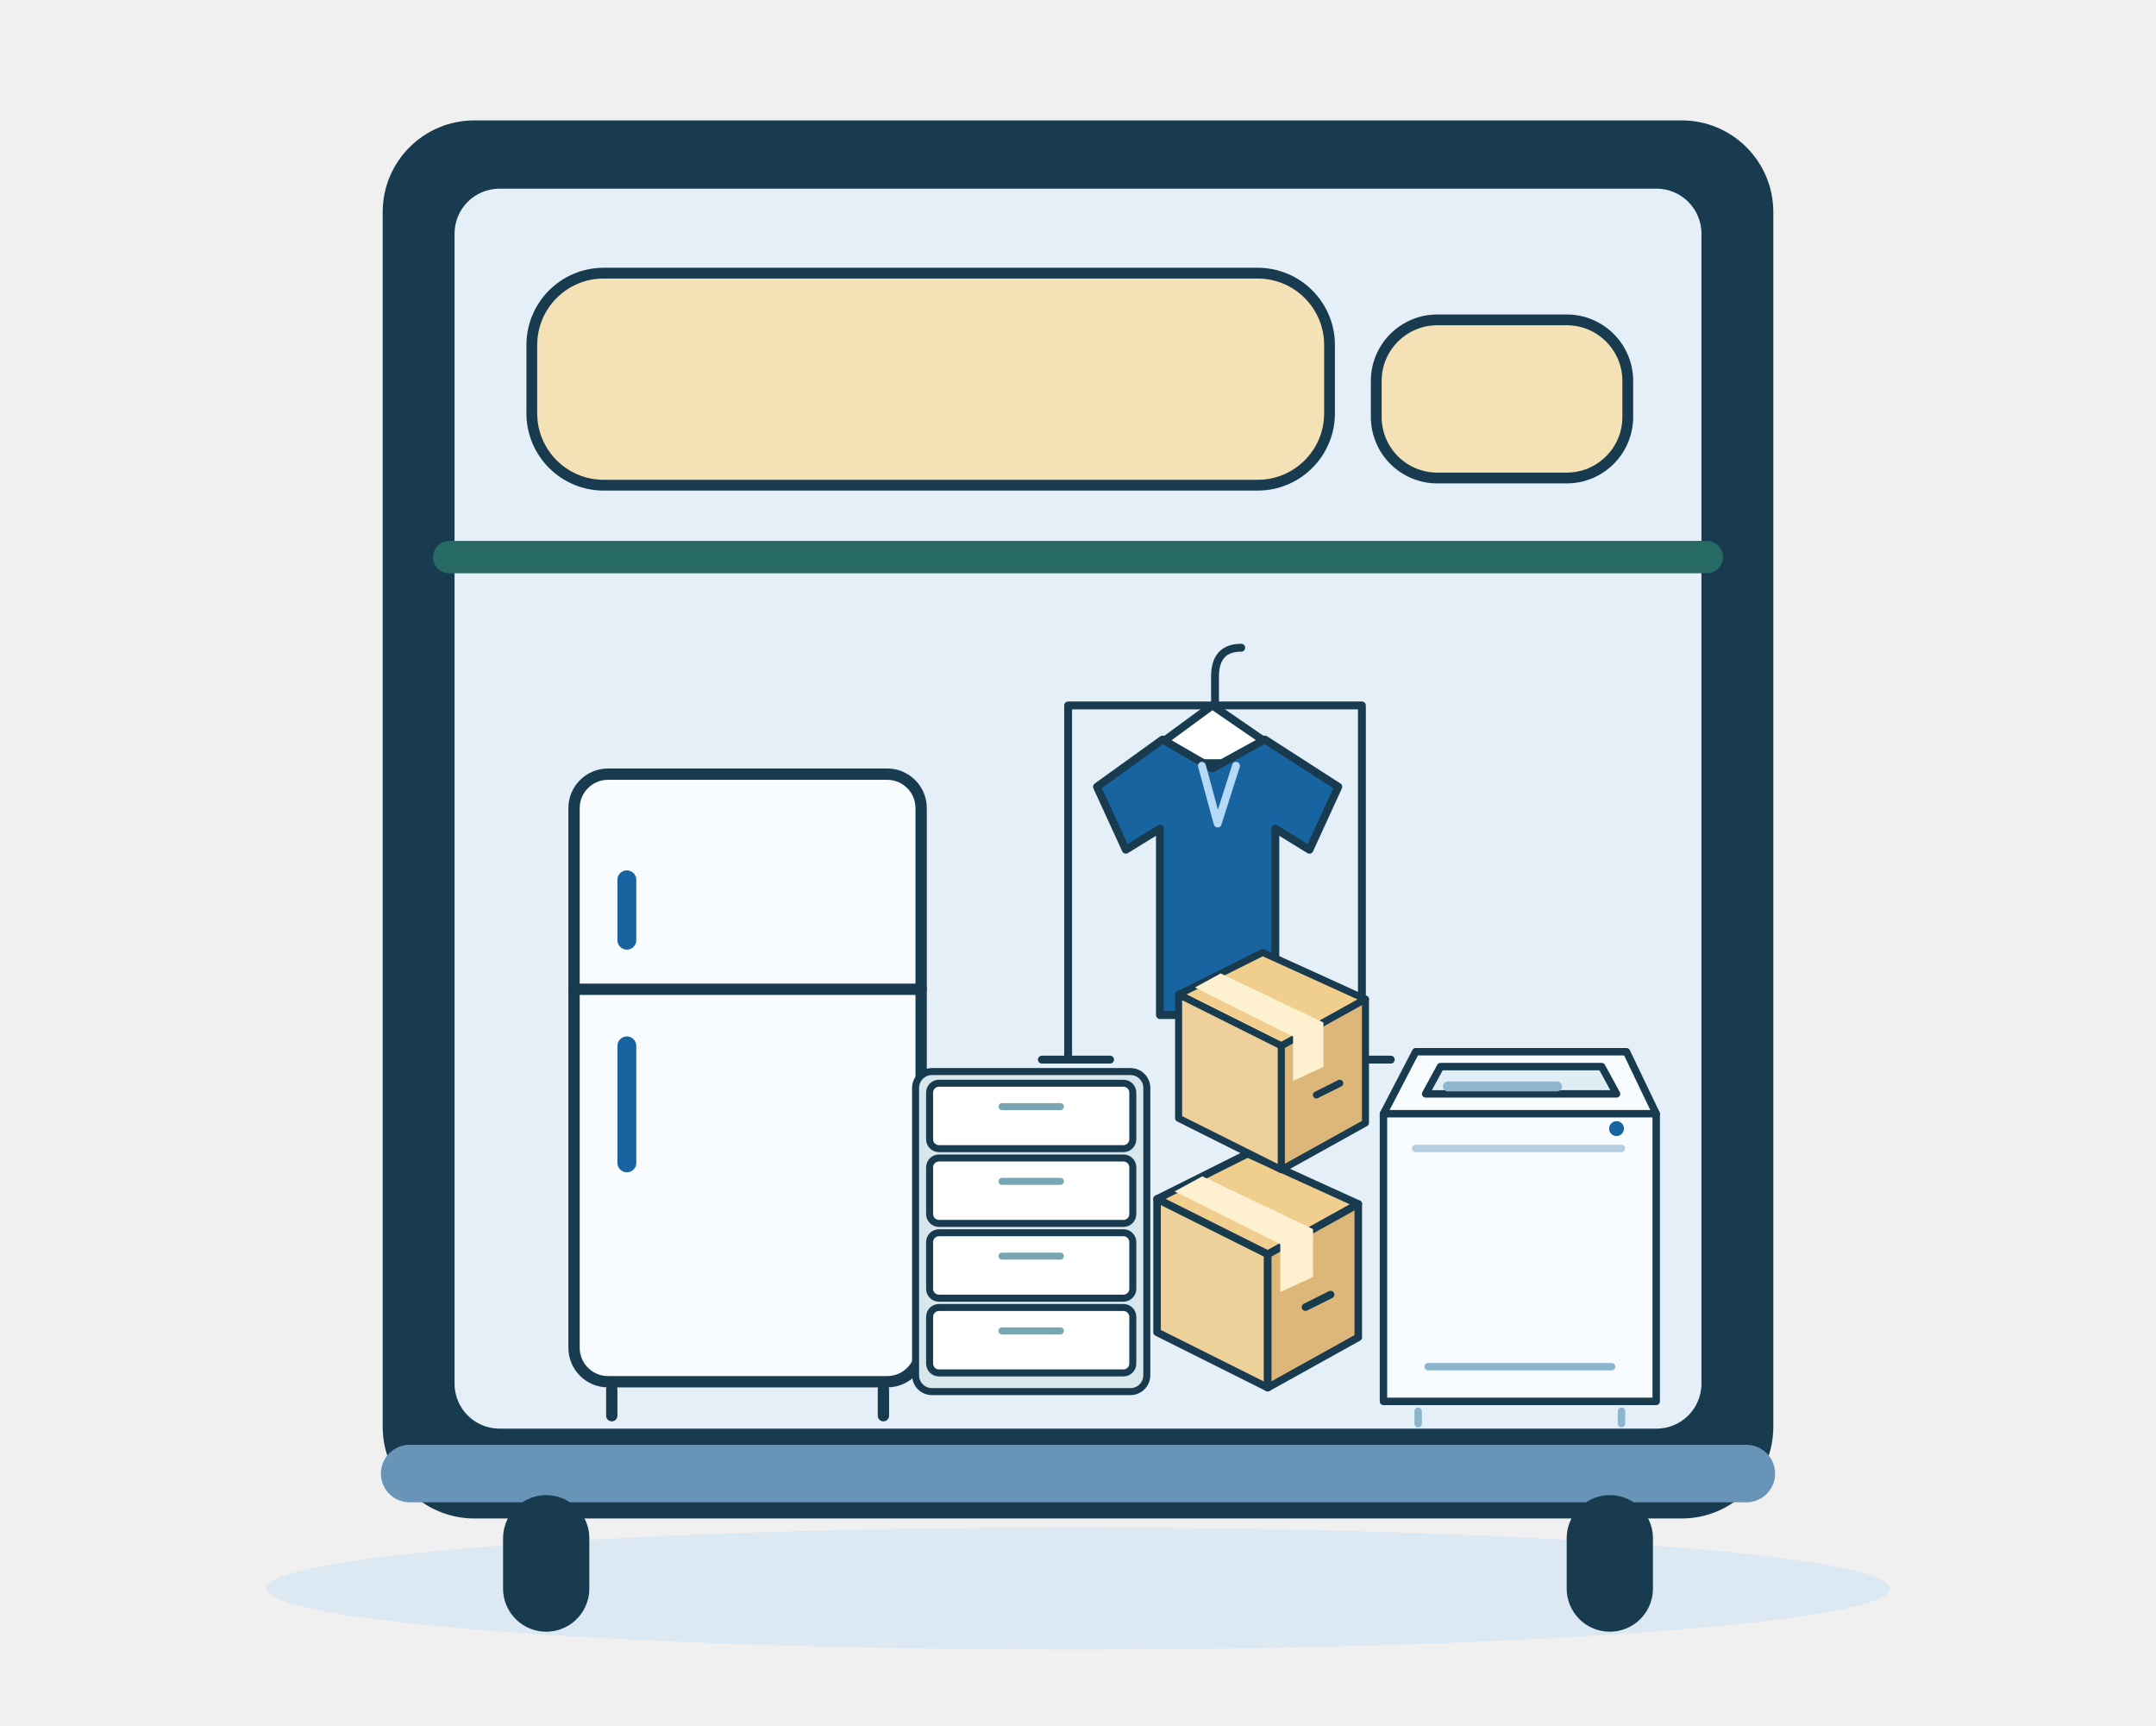
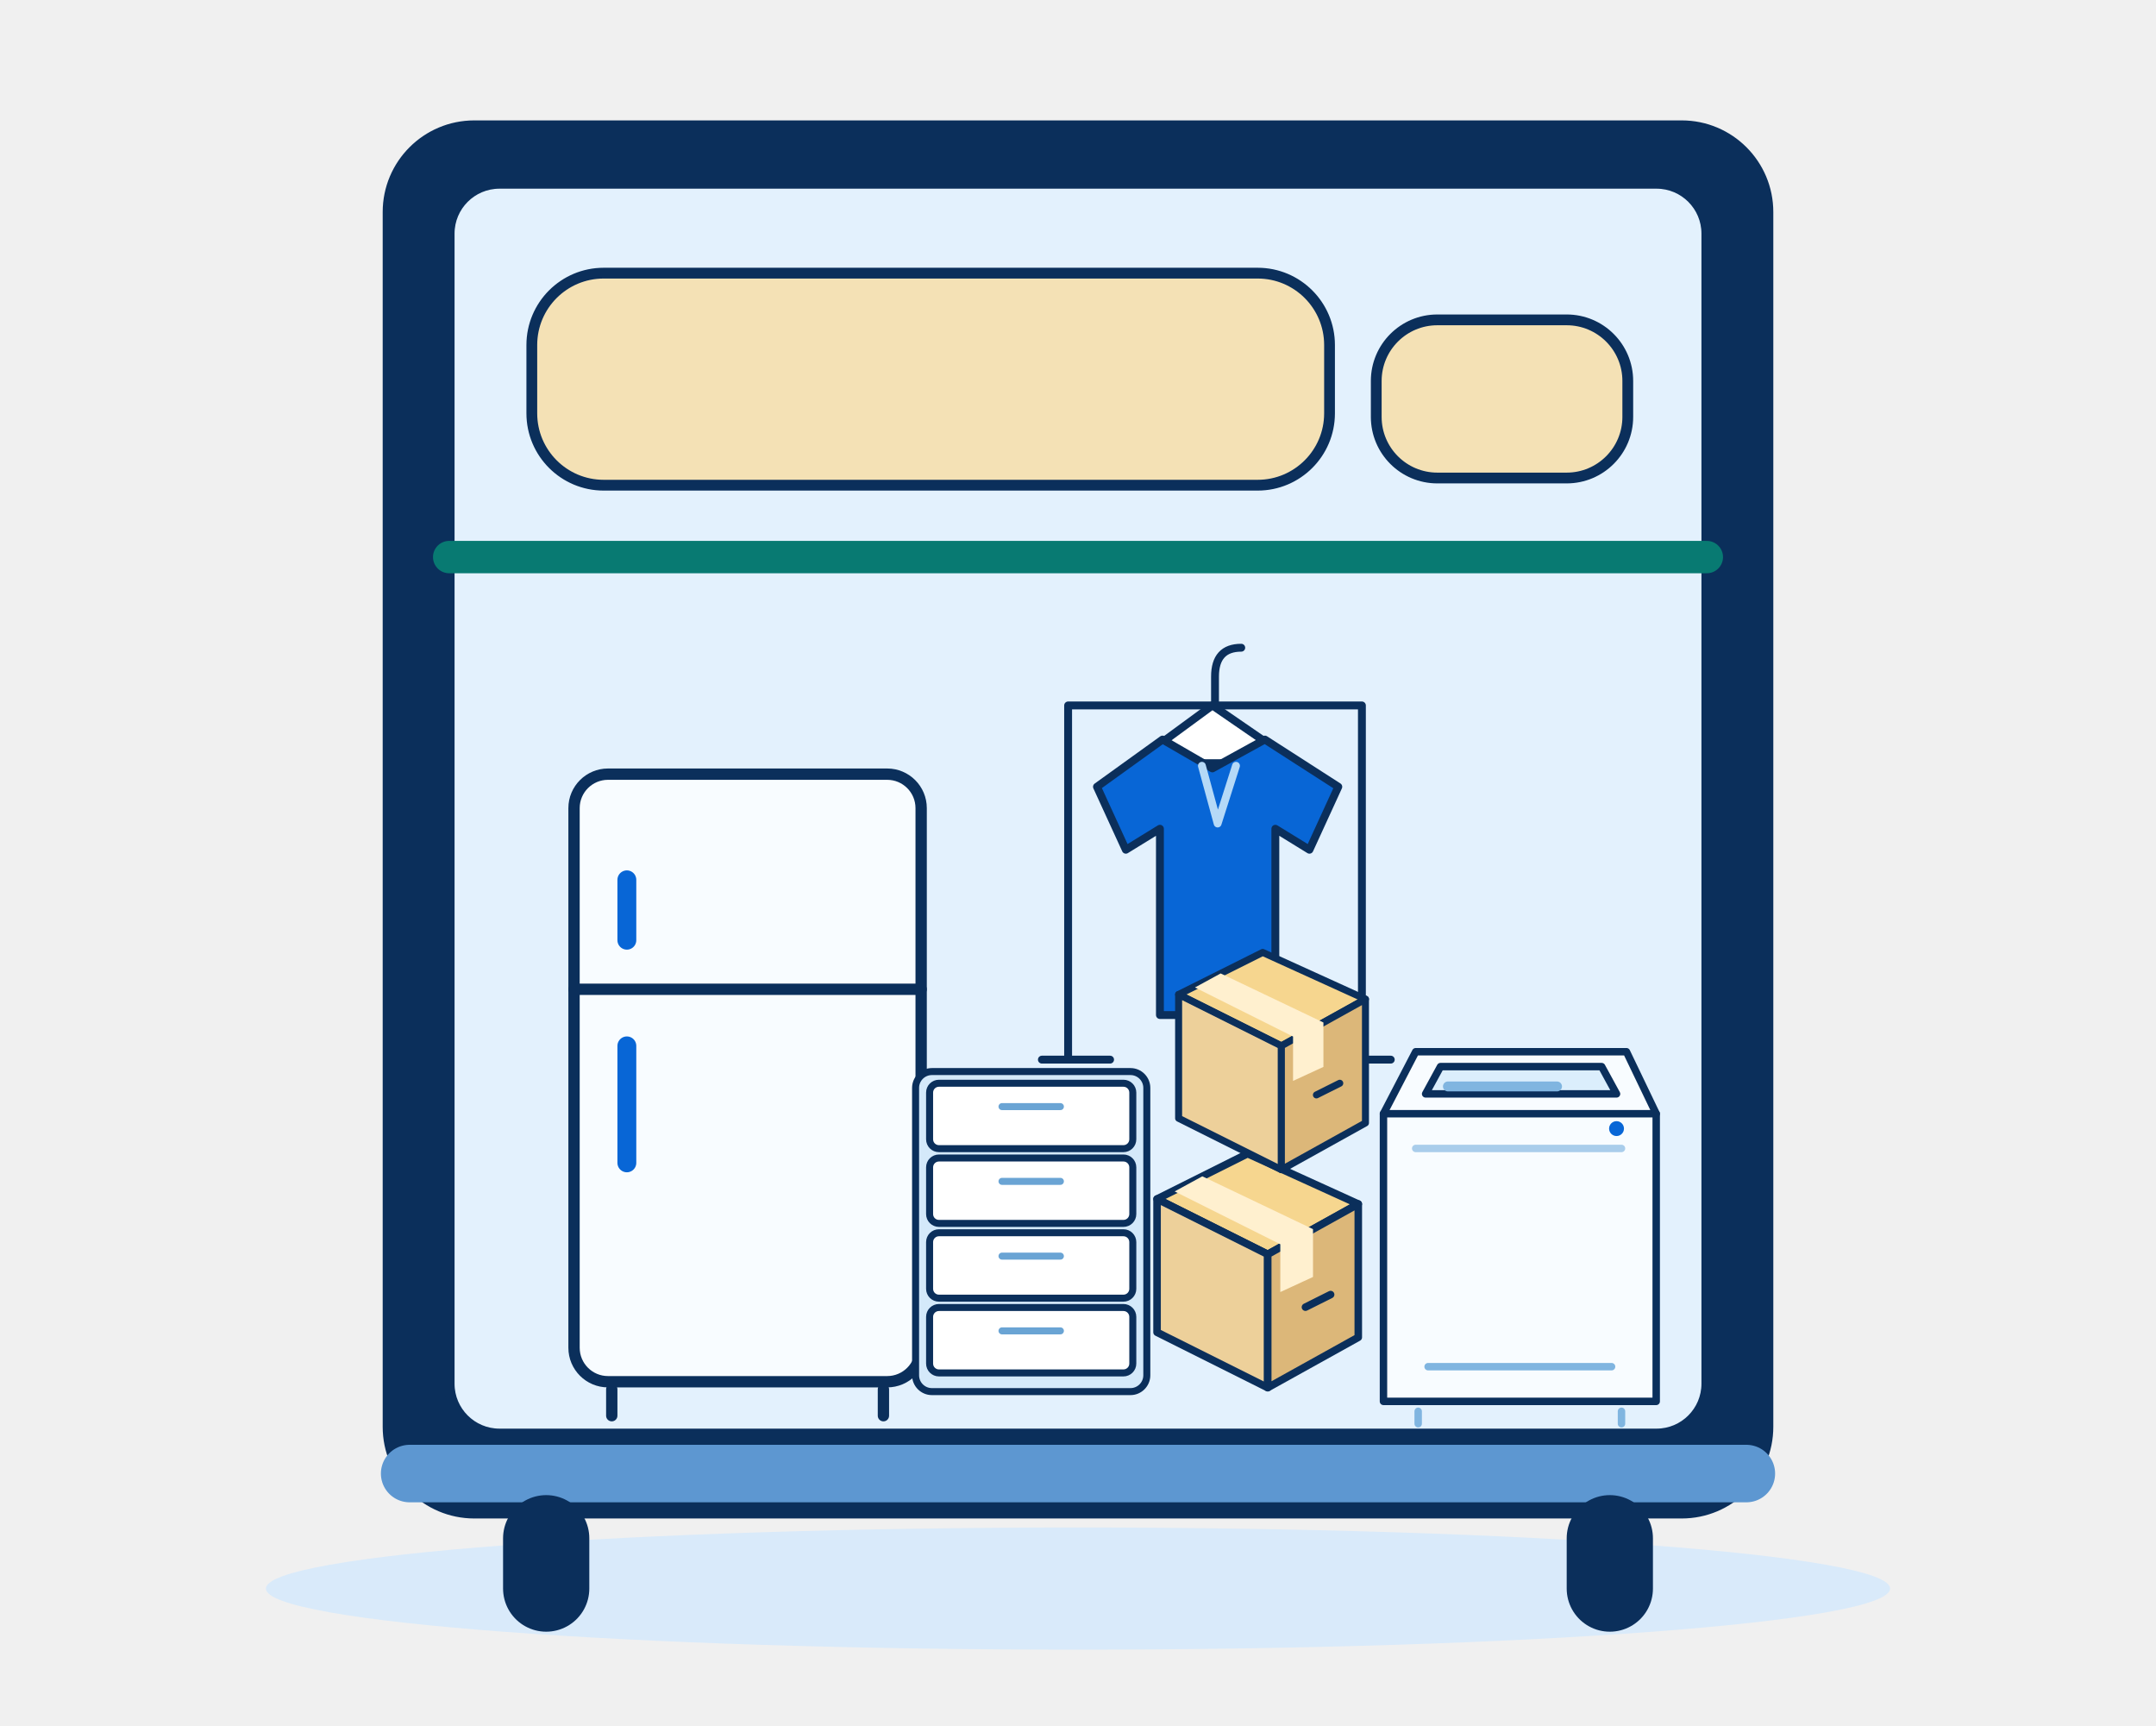
<svg xmlns="http://www.w3.org/2000/svg" width="600" height="480" viewBox="0 0 600 480" fill="none">
-   <g stroke="#193b50" stroke-width="3" stroke-linecap="round" stroke-linejoin="round">
-     <ellipse cx="300" cy="442" rx="226" ry="17" fill="#dce8f2" stroke="none" />
-     <rect x="108" y="35" width="384" height="386" rx="24" fill="#193b50" />
-     <rect x="125" y="51" width="350" height="348" rx="14" fill="#e4eff7" />
-     <path d="M125 155h350" stroke="#276963" stroke-width="9" />
+   <g stroke="#0b2f5b" stroke-width="3" stroke-linecap="round" stroke-linejoin="round">
+     <ellipse cx="300" cy="442" rx="226" ry="17" fill="#d9eafa" stroke="none" />
+     <rect x="108" y="35" width="384" height="386" rx="24" fill="#0b2f5b" />
+     <rect x="125" y="51" width="350" height="348" rx="14" fill="#e3f1fd" />
+     <path d="M125 155h350" stroke="#087a72" stroke-width="9" />
    <rect x="148" y="76" width="222" height="59" rx="20" fill="#f4e1b5" />
    <rect x="383" y="89" width="70" height="44" rx="17" fill="#f4e1b5" />
    <g transform="translate(123 207) scale(1.05)">
      <rect x="35" y="8" width="92" height="161" rx="9" fill="#f8fcff" />
      <path d="M35 65h92" />
-       <path d="M49 36v16m0 28v31" stroke="#1764a1" stroke-width="5" />
+       <path d="M49 36v16m0 28v31" stroke="#0866d6" stroke-width="5" />
      <path d="M45 171v7m72-7v7" />
    </g>
    <g transform="translate(279 170) scale(.73)">
      <path d="M25 171V36h112v135M15 171h26m81 0h26" />
      <path d="M81 37V25q0-11 10-11" />
      <path d="m80 36-30 22h62Z" fill="#fff" />
-       <path d="m61 49-25 18 11 24 13-8v71h44V83l13 8 11-24-28-18-20 11Z" fill="#1764a1" />
+       <path d="m61 49-25 18 11 24 13-8v71h44V83l13 8 11-24-28-18-20 11Z" fill="#0866d6" />
      <path d="m76 59 6 22 7-22" stroke="#b5d9f7" />
    </g>
    <g transform="translate(234 278) scale(.65)">
-       <rect x="32" y="31" width="99" height="137" rx="7" fill="#d8e7ec" />
+       <rect x="32" y="31" width="99" height="137" rx="7" fill="#d4e9fa" />
      <rect x="38" y="36" width="87" height="28" rx="4" fill="#fff" />
-       <path d="M69 46h25" stroke="#78a6b2" />
+       <path d="M69 46h25" stroke="#6aa4d4" />
      <rect x="38" y="68" width="87" height="28" rx="4" fill="#fff" />
-       <path d="M69 78h25" stroke="#78a6b2" />
+       <path d="M69 78h25" stroke="#6aa4d4" />
      <rect x="38" y="100" width="87" height="28" rx="4" fill="#fff" />
-       <path d="M69 110h25" stroke="#78a6b2" />
+       <path d="M69 110h25" stroke="#6aa4d4" />
      <rect x="38" y="132" width="87" height="28" rx="4" fill="#fff" />
-       <path d="M69 142h25" stroke="#78a6b2" />
+       <path d="M69 142h25" stroke="#6aa4d4" />
    </g>
    <g transform="translate(365 274) scale(.69)">
      <path d="M29 52 42 27h85l12 25v116H29Z" fill="#f8fcff" />
      <path d="M29 52h110" />
-       <path d="m46 44 6-11h65l6 11Z" fill="#dfeef5" />
-       <path d="M42 66h83" stroke="#b3cedf" />
-       <rect x="53" y="39" width="48" height="4" rx="2" fill="#8eb5ce" stroke="none" />
-       <circle cx="123" cy="58" r="3" fill="#1764a1" stroke="none" />
-       <path d="M47 154h74M43 172v5m82-5v5" stroke="#8eb5ce" />
+       <path d="m46 44 6-11h65l6 11Z" fill="#dbeefc" />
+       <path d="M42 66h83" stroke="#a9cdeb" />
+       <rect x="53" y="39" width="48" height="4" rx="2" fill="#80b5e0" stroke="none" />
+       <circle cx="123" cy="58" r="3" fill="#0866d6" stroke="none" />
+       <path d="M47 154h74M43 172v5m82-5v5" stroke="#80b5e0" />
    </g>
    <g transform="translate(322 321) scale(0.7)">
-       <path d="M0 18 36 0 80 20 44 40Z" fill="#f0ce8d" />
+       <path d="M0 18 36 0 80 20 44 40Z" fill="#f6d68f" />
      <path d="M0 18v53l44 22V40Z" fill="#edd09a" />
      <path d="m44 40 36-20v53L44 93Z" fill="#dcb779" />
      <path d="m18 9 44 21v19l-13 6V36L7 15" stroke="none" fill="#fff0cf" />
      <path d="m59 61 10-5" />
    </g>
    <g transform="translate(328 265) scale(0.65)">
-       <path d="M0 18 36 0 80 20 44 40Z" fill="#f0ce8d" />
+       <path d="M0 18 36 0 80 20 44 40Z" fill="#f6d68f" />
      <path d="M0 18v53l44 22V40Z" fill="#edd09a" />
      <path d="m44 40 36-20v53L44 93Z" fill="#dcb779" />
      <path d="m18 9 44 21v19l-13 6V36L7 15" stroke="none" fill="#fff0cf" />
      <path d="m59 61 10-5" />
    </g>
-     <path d="M114 410h372" stroke="#6894b8" stroke-width="16" />
+     <path d="M114 410h372" stroke="#5d97d1" stroke-width="16" />
    <path d="M152 428v14m296-14v14" stroke-width="24" />
  </g>
</svg>
